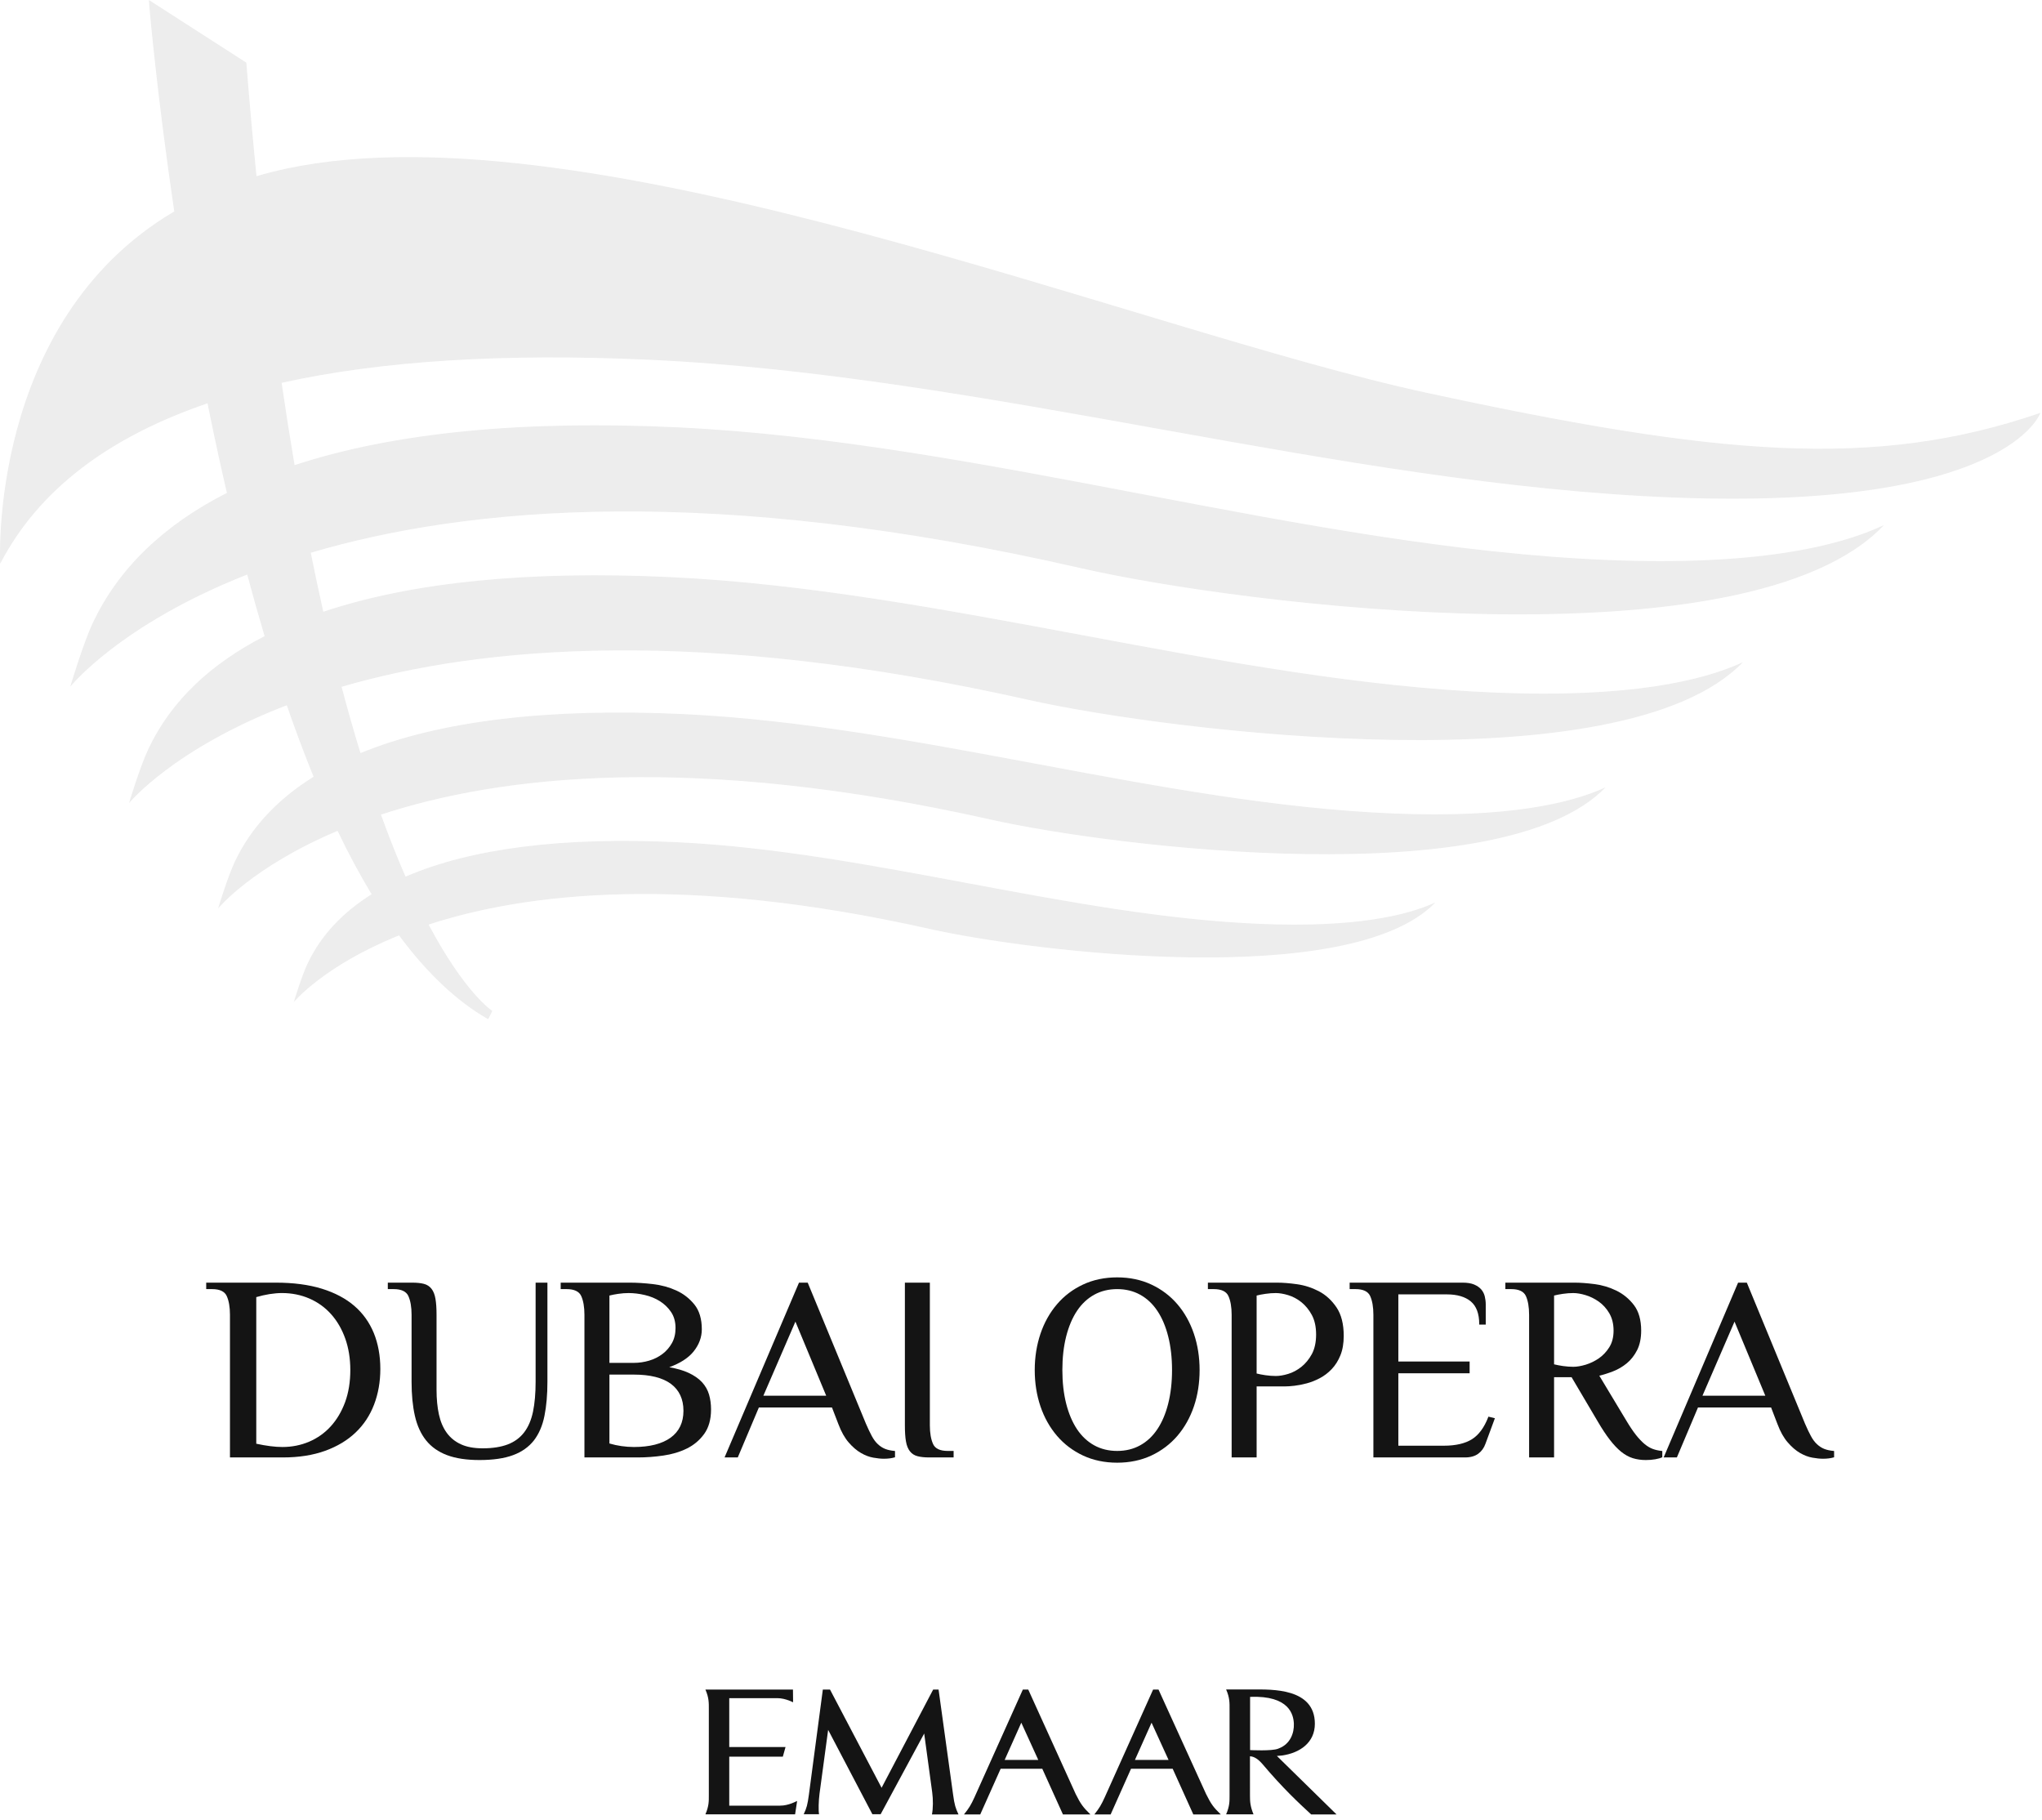
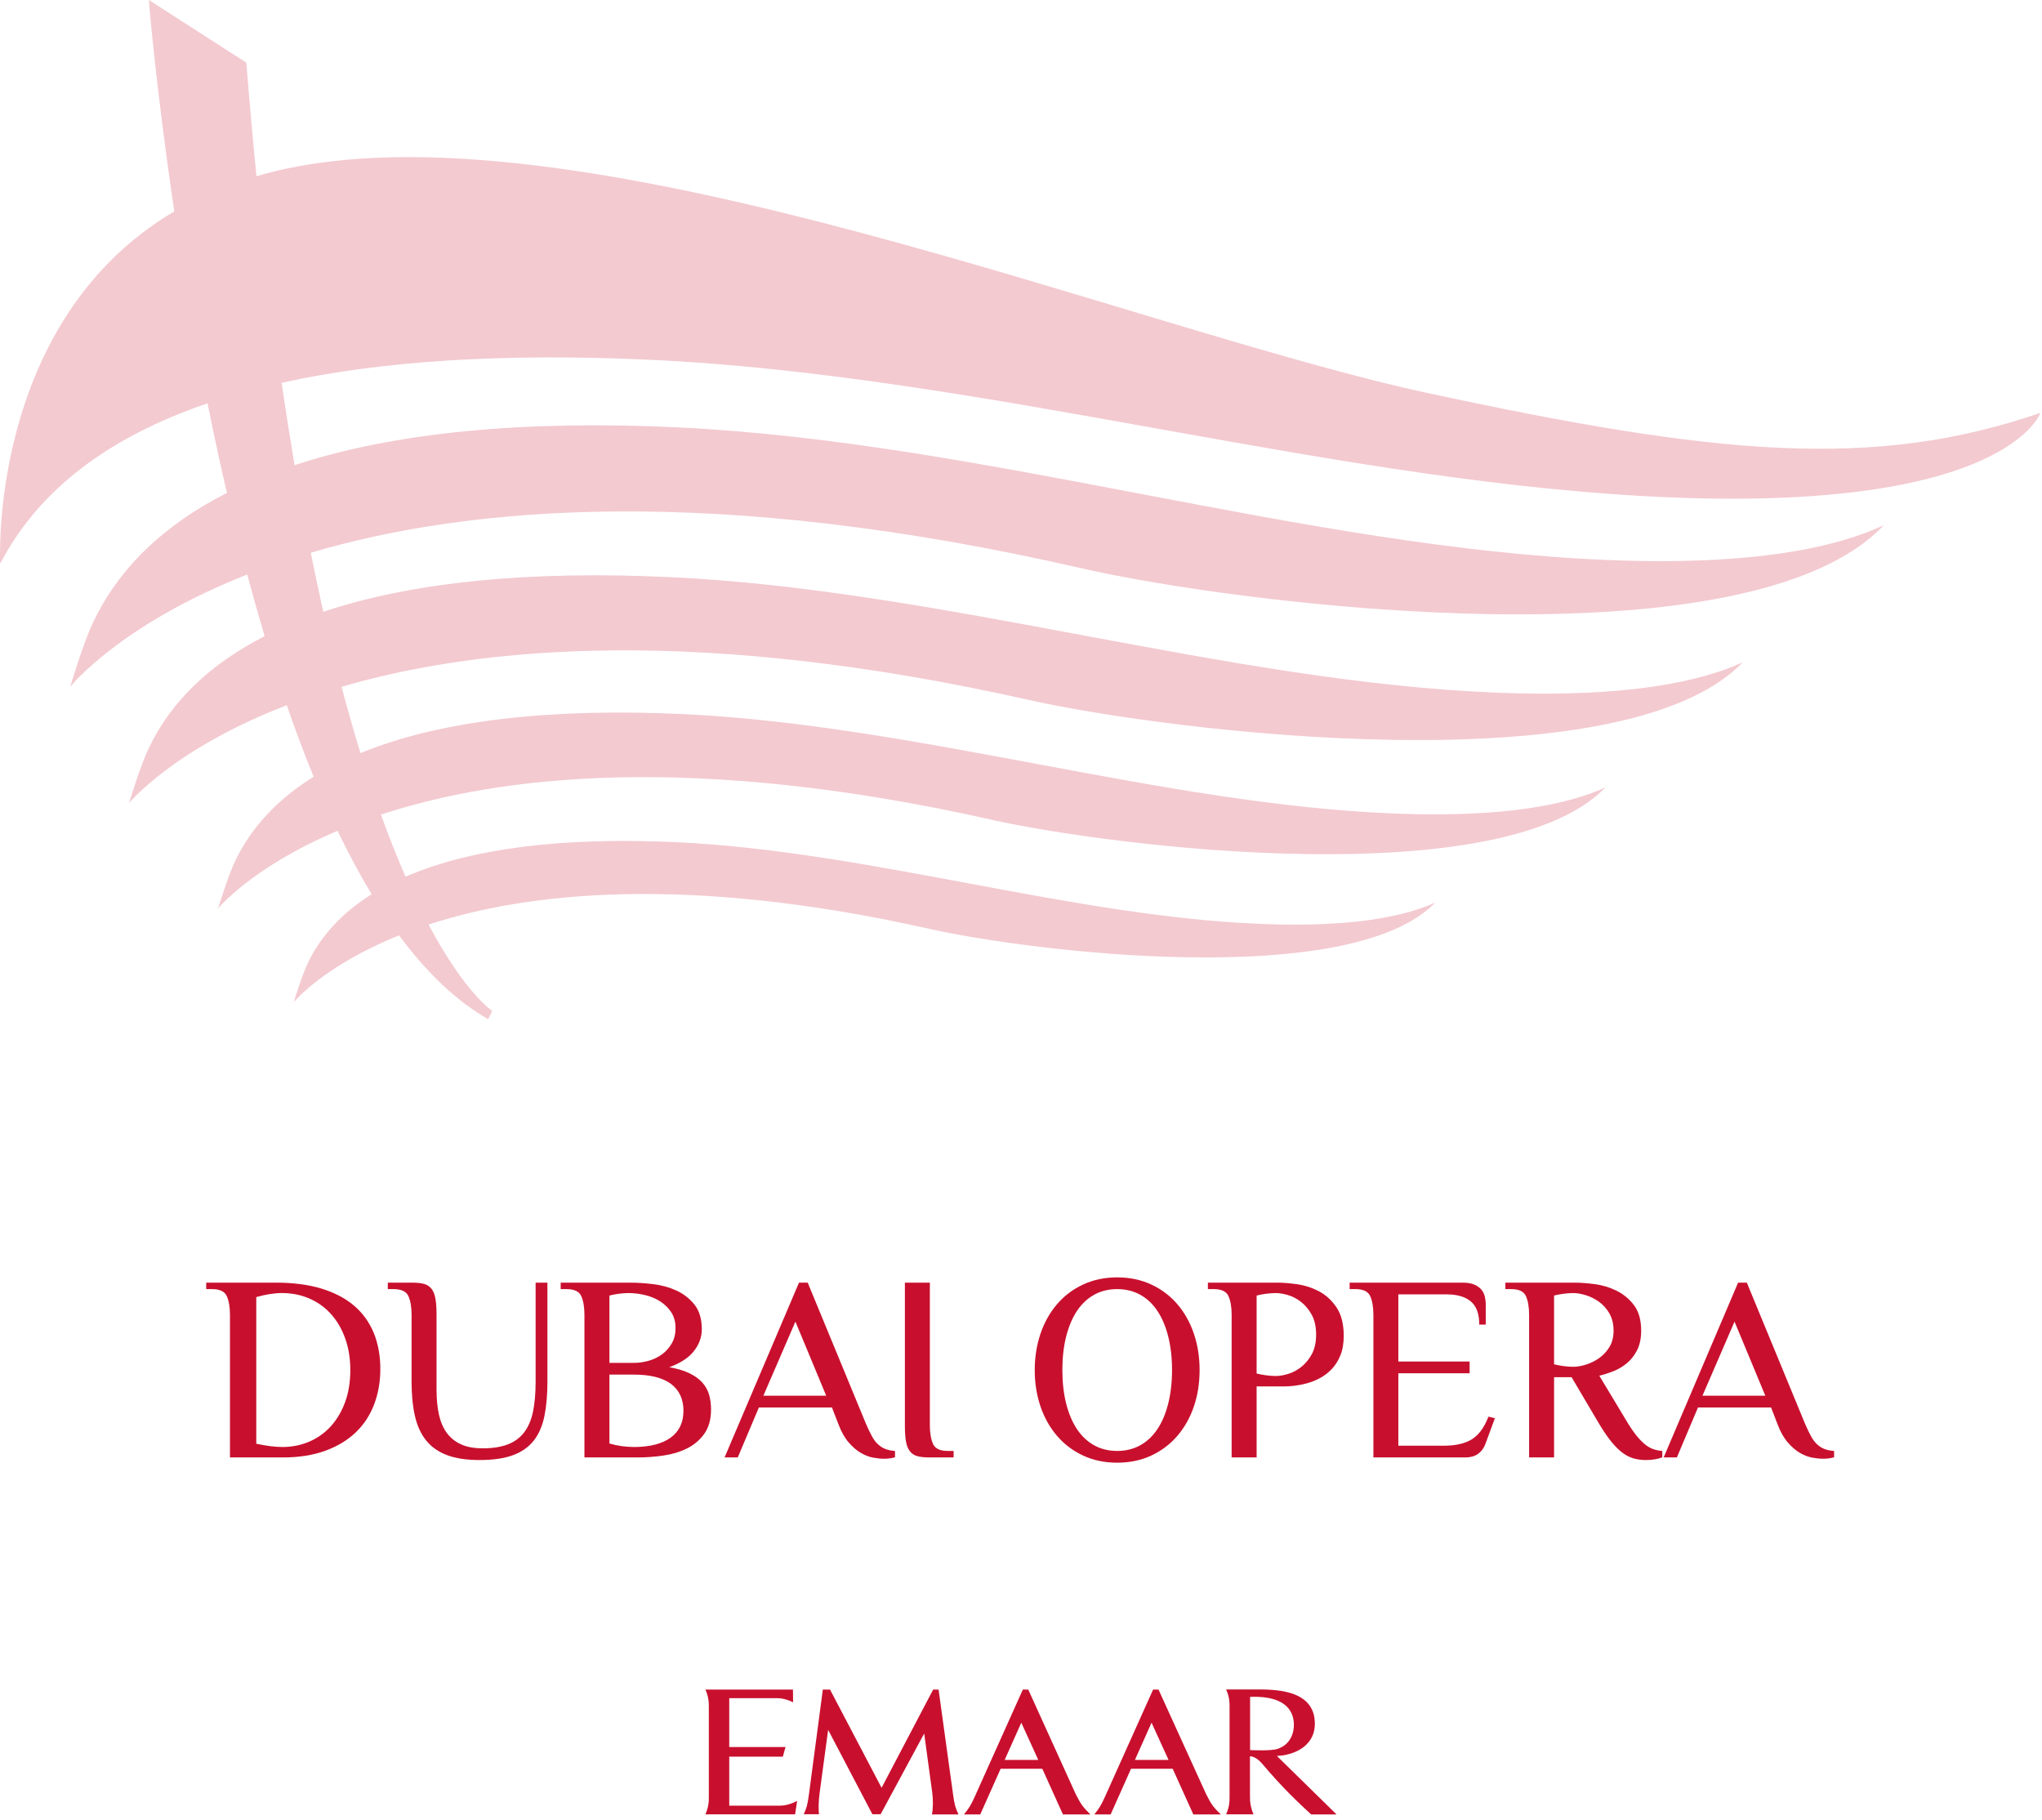
<svg xmlns="http://www.w3.org/2000/svg" xmlns:xlink="http://www.w3.org/1999/xlink" width="110px" height="98px" viewBox="0 0 110 98" version="1.1">
  <defs>
    <polygon id="path-1" points="0 0 109.911 0 109.911 54.899 0 54.899" />
  </defs>
  <g id="NewDirection" stroke="none" stroke-width="1" fill="none" fill-rule="evenodd">
    <g id="1-Web" transform="translate(-100, -3882)">
      <g id="Footer" transform="translate(0, 3525)">
        <g id="logoDubaiOpera" transform="translate(100, 357)">
          <g id="Group-3">
-             <mask id="mask-2" fill="#141414">
+             <mask id="mask-2" fill="#C8102E">
              <use xlink:href="#path-1" />
            </mask>
            <g id="Clip-2" />
-             <path d="M34.9,19.373 C53.13,20.205 72.154,26.098 90.146,26.797 C108.142,27.497 109.912,22.239 109.912,22.239 C100.947,25.322 92.515,24.538 76.854,21.159 C61.191,17.78 31.826,5.602 15.439,9.081 C14.876,9.2 14.338,9.339 13.816,9.492 C13.625,7.578 13.446,5.586 13.28,3.509 L13.269,3.375 L8.02,0 L8.059,0.492 C8.066,0.563 8.449,5.041 9.388,11.389 C-0.68,17.33 0.01,30.363 0.01,30.363 C2.076,26.382 5.864,23.537 11.179,21.724 C11.369,22.664 11.567,23.614 11.776,24.569 C11.923,25.242 12.073,25.899 12.224,26.55 C8.831,28.272 6.372,30.613 4.981,33.595 C4.462,34.709 3.785,36.988 3.785,36.988 C3.785,36.988 6.443,33.651 13.318,30.946 C13.623,32.09 13.936,33.198 14.255,34.266 C11.341,35.756 9.223,37.761 8.013,40.301 C7.549,41.27 6.95,43.259 6.95,43.259 C6.95,43.259 9.319,40.346 15.449,37.986 C15.918,39.345 16.401,40.63 16.895,41.839 C14.969,43.037 13.538,44.55 12.662,46.389 C12.264,47.224 11.749,48.933 11.749,48.933 C11.749,48.933 13.56,46.705 18.185,44.751 C18.779,45.99 19.391,47.129 20.02,48.168 C18.457,49.15 17.291,50.383 16.578,51.884 C16.25,52.57 15.827,53.976 15.827,53.976 C15.827,53.976 17.418,52.026 21.497,50.382 C23.009,52.425 24.61,53.933 26.298,54.899 L26.518,54.453 C26.48,54.428 25.044,53.481 23.087,49.801 C28.367,48.075 36.935,47.084 50.089,50.036 C55.55,51.262 72.732,53.361 77.321,48.611 C75.768,49.322 72.968,49.972 67.935,49.767 C57.683,49.353 46.841,45.855 36.456,45.365 C30.363,45.076 25.395,45.683 21.847,47.221 C21.416,46.239 20.971,45.13 20.52,43.878 C26.932,41.77 37.361,40.55 53.393,44.149 C60.028,45.635 80.908,48.187 86.487,42.412 C84.598,43.278 81.192,44.068 75.082,43.819 C62.619,43.317 49.444,39.065 36.823,38.465 C29.621,38.126 23.703,38.808 19.418,40.565 C19.079,39.461 18.738,38.272 18.4,36.993 C25.939,34.791 37.745,33.734 55.388,37.693 C63.106,39.424 87.395,42.393 93.88,35.675 C91.686,36.684 87.724,37.597 80.613,37.31 C66.121,36.723 50.799,31.779 36.113,31.087 C28.572,30.729 22.242,31.337 17.416,32.953 C17.188,31.941 16.962,30.88 16.739,29.773 C25.216,27.264 38.461,26.075 58.221,30.601 C66.896,32.591 94.189,35.994 101.48,28.288 C99.017,29.445 94.564,30.494 86.571,30.163 C70.283,29.49 53.063,23.82 36.561,23.022 C28.251,22.622 21.25,23.282 15.868,25.056 C15.629,23.645 15.396,22.166 15.169,20.62 C20.591,19.417 27.21,19.025 34.9,19.373" id="Fill-1" fill="#141414" mask="url(#mask-2)" />
+             <path d="M34.9,19.373 C53.13,20.205 72.154,26.098 90.146,26.797 C108.142,27.497 109.912,22.239 109.912,22.239 C100.947,25.322 92.515,24.538 76.854,21.159 C61.191,17.78 31.826,5.602 15.439,9.081 C14.876,9.2 14.338,9.339 13.816,9.492 C13.625,7.578 13.446,5.586 13.28,3.509 L13.269,3.375 L8.02,0 L8.059,0.492 C8.066,0.563 8.449,5.041 9.388,11.389 C-0.68,17.33 0.01,30.363 0.01,30.363 C2.076,26.382 5.864,23.537 11.179,21.724 C11.369,22.664 11.567,23.614 11.776,24.569 C11.923,25.242 12.073,25.899 12.224,26.55 C8.831,28.272 6.372,30.613 4.981,33.595 C4.462,34.709 3.785,36.988 3.785,36.988 C3.785,36.988 6.443,33.651 13.318,30.946 C13.623,32.09 13.936,33.198 14.255,34.266 C11.341,35.756 9.223,37.761 8.013,40.301 C7.549,41.27 6.95,43.259 6.95,43.259 C6.95,43.259 9.319,40.346 15.449,37.986 C15.918,39.345 16.401,40.63 16.895,41.839 C14.969,43.037 13.538,44.55 12.662,46.389 C12.264,47.224 11.749,48.933 11.749,48.933 C11.749,48.933 13.56,46.705 18.185,44.751 C18.779,45.99 19.391,47.129 20.02,48.168 C18.457,49.15 17.291,50.383 16.578,51.884 C16.25,52.57 15.827,53.976 15.827,53.976 C15.827,53.976 17.418,52.026 21.497,50.382 C23.009,52.425 24.61,53.933 26.298,54.899 L26.518,54.453 C26.48,54.428 25.044,53.481 23.087,49.801 C28.367,48.075 36.935,47.084 50.089,50.036 C55.55,51.262 72.732,53.361 77.321,48.611 C75.768,49.322 72.968,49.972 67.935,49.767 C57.683,49.353 46.841,45.855 36.456,45.365 C30.363,45.076 25.395,45.683 21.847,47.221 C21.416,46.239 20.971,45.13 20.52,43.878 C26.932,41.77 37.361,40.55 53.393,44.149 C60.028,45.635 80.908,48.187 86.487,42.412 C84.598,43.278 81.192,44.068 75.082,43.819 C62.619,43.317 49.444,39.065 36.823,38.465 C29.621,38.126 23.703,38.808 19.418,40.565 C19.079,39.461 18.738,38.272 18.4,36.993 C25.939,34.791 37.745,33.734 55.388,37.693 C63.106,39.424 87.395,42.393 93.88,35.675 C91.686,36.684 87.724,37.597 80.613,37.31 C66.121,36.723 50.799,31.779 36.113,31.087 C28.572,30.729 22.242,31.337 17.416,32.953 C17.188,31.941 16.962,30.88 16.739,29.773 C25.216,27.264 38.461,26.075 58.221,30.601 C66.896,32.591 94.189,35.994 101.48,28.288 C99.017,29.445 94.564,30.494 86.571,30.163 C70.283,29.49 53.063,23.82 36.561,23.022 C28.251,22.622 21.25,23.282 15.868,25.056 C15.629,23.645 15.396,22.166 15.169,20.62 C20.591,19.417 27.21,19.025 34.9,19.373" id="Fill-1" fill="#C8102E" mask="url(#mask-2)" />
          </g>
-           <path d="M18.592,75.52 C18.404,76.029 18.145,76.468 17.819,76.826 C17.495,77.184 17.103,77.462 16.658,77.653 C16.213,77.843 15.727,77.941 15.215,77.941 C14.818,77.941 14.345,77.881 13.805,77.764 L13.805,69.867 C14.048,69.797 14.288,69.742 14.519,69.705 C14.759,69.668 14.984,69.648 15.187,69.648 C15.717,69.648 16.214,69.748 16.665,69.944 C17.116,70.139 17.509,70.422 17.834,70.785 C18.16,71.148 18.416,71.59 18.598,72.1 C18.779,72.607 18.871,73.178 18.871,73.795 C18.871,74.43 18.778,75.01 18.592,75.52 M20.138,71.807 C19.903,71.233 19.551,70.74 19.09,70.343 C18.629,69.944 18.04,69.632 17.336,69.414 C16.636,69.198 15.805,69.088 14.867,69.088 L11.108,69.088 L11.108,69.436 L11.426,69.436 C11.837,69.436 12.101,69.562 12.213,69.807 C12.329,70.061 12.388,70.402 12.388,70.82 L12.388,78.503 L15.236,78.503 C16.099,78.503 16.866,78.382 17.517,78.145 C18.166,77.911 18.719,77.578 19.154,77.162 C19.592,76.746 19.928,76.24 20.151,75.655 C20.374,75.072 20.488,74.428 20.488,73.738 C20.488,73.029 20.37,72.38 20.138,71.807" id="Fill-4" fill="#141414" />
-           <path d="M28.853,69.088 L28.853,74.432 C28.853,75.05 28.805,75.591 28.712,76.041 C28.618,76.487 28.459,76.862 28.234,77.154 C28.013,77.444 27.715,77.662 27.354,77.801 C26.988,77.941 26.533,78.012 26.001,78.012 C25.533,78.012 25.138,77.939 24.827,77.794 C24.515,77.651 24.259,77.443 24.065,77.176 C23.87,76.907 23.728,76.575 23.644,76.188 C23.559,75.802 23.516,75.354 23.516,74.858 L23.516,70.82 C23.516,70.472 23.497,70.182 23.458,69.959 C23.42,69.733 23.348,69.55 23.246,69.42 C23.141,69.286 23.003,69.196 22.83,69.152 C22.662,69.109 22.452,69.088 22.203,69.088 L20.891,69.088 L20.891,69.436 L21.208,69.436 C21.619,69.436 21.883,69.562 21.997,69.807 C22.112,70.061 22.171,70.402 22.171,70.82 L22.171,74.432 C22.171,75.121 22.23,75.737 22.349,76.261 C22.468,76.787 22.67,77.231 22.953,77.585 C23.234,77.935 23.614,78.205 24.082,78.379 C24.549,78.555 25.137,78.643 25.829,78.643 C26.559,78.643 27.168,78.555 27.639,78.379 C28.111,78.205 28.489,77.935 28.764,77.583 C29.034,77.23 29.226,76.786 29.33,76.26 C29.436,75.734 29.489,75.119 29.489,74.432 L29.489,69.088 L28.853,69.088 Z" id="Fill-6" fill="#141414" />
-           <path d="M32.829,74.041 L34.147,74.041 C35.027,74.041 35.698,74.21 36.147,74.544 C36.59,74.876 36.817,75.362 36.817,75.99 C36.817,76.618 36.584,77.106 36.126,77.438 C35.663,77.772 34.998,77.941 34.147,77.941 C33.931,77.941 33.704,77.924 33.476,77.892 C33.253,77.86 33.037,77.813 32.829,77.751 L32.829,74.041 Z M36.194,72.347 C36.062,72.579 35.892,72.776 35.684,72.932 C35.474,73.09 35.235,73.21 34.969,73.289 C34.704,73.368 34.426,73.409 34.147,73.409 L32.829,73.409 L32.829,69.783 C32.963,69.748 33.124,69.718 33.305,69.691 C33.499,69.662 33.686,69.649 33.863,69.649 C34.143,69.649 34.436,69.684 34.736,69.755 C35.035,69.824 35.309,69.937 35.552,70.09 C35.792,70.243 35.996,70.439 36.153,70.675 C36.31,70.909 36.39,71.197 36.39,71.529 C36.39,71.844 36.324,72.119 36.194,72.347 L36.194,72.347 Z M38.196,75.118 C38.124,74.869 37.994,74.642 37.812,74.445 C37.63,74.249 37.383,74.081 37.082,73.942 C36.811,73.817 36.466,73.717 36.054,73.643 C36.641,73.429 37.079,73.146 37.358,72.802 C37.655,72.435 37.806,72.03 37.806,71.599 C37.806,71.046 37.672,70.598 37.408,70.268 C37.143,69.94 36.816,69.684 36.428,69.509 C36.045,69.334 35.619,69.218 35.167,69.166 C34.718,69.114 34.304,69.088 33.934,69.088 L30.204,69.088 L30.204,69.436 L30.521,69.436 C30.931,69.436 31.197,69.562 31.309,69.807 C31.424,70.061 31.483,70.402 31.483,70.82 L31.483,78.503 L34.362,78.503 C34.805,78.503 35.266,78.47 35.73,78.402 C36.194,78.336 36.621,78.209 36.998,78.024 C37.377,77.838 37.691,77.573 37.935,77.235 C38.179,76.896 38.303,76.454 38.303,75.92 C38.303,75.635 38.268,75.365 38.196,75.118 L38.196,75.118 Z" id="Fill-8" fill="#141414" />
-           <path d="M44.506,75.178 L41.122,75.178 L42.848,71.188 L44.506,75.178 Z M48.184,78.153 C47.991,78.135 47.82,78.098 47.682,78.043 C47.542,77.987 47.413,77.904 47.294,77.793 C47.174,77.683 47.064,77.537 46.966,77.356 C46.867,77.173 46.76,76.947 46.647,76.687 L43.519,69.109 L43.51,69.088 L43.041,69.088 L39.051,78.456 L39.033,78.503 L39.743,78.503 L40.88,75.811 L44.817,75.811 L45.164,76.711 C45.317,77.118 45.503,77.449 45.718,77.697 C45.932,77.945 46.156,78.135 46.381,78.264 C46.605,78.394 46.829,78.478 47.045,78.515 C47.259,78.554 47.45,78.573 47.612,78.573 C47.832,78.573 48.026,78.549 48.19,78.501 L48.213,78.494 L48.213,78.157 L48.184,78.153 Z" id="Fill-10" fill="#141414" />
-           <path d="M51.053,78.153 C50.641,78.153 50.377,78.029 50.265,77.783 C50.149,77.53 50.09,77.188 50.09,76.77 L50.09,69.088 L48.745,69.088 L48.745,76.77 C48.745,77.136 48.764,77.422 48.803,77.639 C48.84,77.86 48.912,78.038 49.015,78.171 C49.119,78.305 49.259,78.394 49.43,78.437 C49.598,78.481 49.809,78.503 50.057,78.503 L51.37,78.503 L51.37,78.153 L51.053,78.153 Z" id="Fill-12" fill="#141414" />
-           <path d="M61.416,77.852 C61.054,78.052 60.639,78.153 60.182,78.153 C59.724,78.153 59.309,78.052 58.946,77.852 C58.583,77.653 58.271,77.361 58.019,76.985 C57.767,76.607 57.571,76.144 57.434,75.607 C57.298,75.069 57.228,74.459 57.228,73.795 C57.228,73.13 57.298,72.52 57.434,71.983 C57.571,71.445 57.767,70.982 58.019,70.605 C58.271,70.228 58.583,69.937 58.946,69.737 C59.309,69.537 59.725,69.436 60.182,69.436 C60.638,69.436 61.054,69.537 61.416,69.737 C61.78,69.937 62.093,70.228 62.343,70.605 C62.597,70.982 62.793,71.445 62.929,71.983 C63.065,72.52 63.136,73.13 63.136,73.795 C63.136,74.459 63.065,75.069 62.929,75.607 C62.793,76.146 62.597,76.609 62.343,76.985 C62.093,77.361 61.78,77.653 61.416,77.852 M64.315,71.844 C64.11,71.237 63.811,70.701 63.427,70.254 C63.042,69.803 62.569,69.446 62.023,69.191 C61.475,68.934 60.856,68.804 60.182,68.804 C59.507,68.804 58.887,68.934 58.34,69.191 C57.793,69.446 57.321,69.803 56.937,70.254 C56.552,70.704 56.252,71.238 56.048,71.844 C55.844,72.449 55.74,73.106 55.74,73.795 C55.74,74.494 55.844,75.152 56.049,75.754 C56.252,76.354 56.552,76.886 56.937,77.337 C57.321,77.786 57.793,78.144 58.34,78.4 C58.887,78.656 59.506,78.786 60.182,78.786 C60.856,78.786 61.475,78.656 62.023,78.4 C62.569,78.144 63.042,77.786 63.427,77.337 C63.811,76.887 64.11,76.355 64.314,75.754 C64.519,75.153 64.621,74.495 64.621,73.795 C64.621,73.104 64.519,72.448 64.315,71.844" id="Fill-14" fill="#141414" />
-           <path d="M67.693,69.783 C67.826,69.748 67.987,69.718 68.168,69.691 C68.363,69.662 68.55,69.649 68.725,69.649 C68.919,69.649 69.143,69.686 69.392,69.761 C69.638,69.835 69.877,69.962 70.1,70.137 C70.321,70.314 70.513,70.546 70.667,70.829 C70.819,71.112 70.897,71.466 70.897,71.883 C70.897,72.299 70.819,72.653 70.667,72.938 C70.513,73.219 70.321,73.452 70.1,73.627 C69.876,73.803 69.638,73.93 69.392,74.004 C69.146,74.079 68.922,74.116 68.725,74.116 C68.548,74.116 68.36,74.102 68.168,74.074 C67.987,74.047 67.826,74.017 67.693,73.982 L67.693,69.783 Z M71.995,70.419 C71.737,70.038 71.418,69.747 71.045,69.551 C70.674,69.358 70.278,69.23 69.868,69.173 C69.462,69.116 69.101,69.088 68.796,69.088 L65.068,69.088 L65.068,69.436 L65.384,69.436 C65.795,69.436 66.06,69.562 66.172,69.807 C66.288,70.061 66.347,70.402 66.347,70.82 L66.347,78.503 L67.693,78.503 L67.693,74.677 L69.225,74.677 C69.357,74.677 69.529,74.666 69.733,74.642 C69.936,74.618 70.156,74.576 70.391,74.513 C70.624,74.451 70.861,74.359 71.096,74.234 C71.328,74.112 71.545,73.948 71.736,73.747 C71.928,73.546 72.086,73.298 72.204,73.007 C72.324,72.716 72.385,72.362 72.385,71.953 C72.385,71.318 72.254,70.801 71.995,70.419 L71.995,70.419 Z" id="Fill-16" fill="#141414" />
-           <path d="M80.179,76.306 L80.169,76.333 C79.955,76.889 79.66,77.291 79.294,77.521 C78.926,77.752 78.418,77.871 77.782,77.871 L75.327,77.871 L75.327,73.969 L79.167,73.969 L79.167,73.337 L75.327,73.337 L75.327,69.72 L77.938,69.72 C78.498,69.72 78.932,69.849 79.233,70.102 C79.531,70.354 79.684,70.762 79.684,71.316 L79.684,71.348 L80.035,71.348 L80.035,70.254 C80.035,70.11 80.016,69.967 79.983,69.828 C79.948,69.686 79.884,69.56 79.791,69.452 C79.699,69.347 79.571,69.258 79.41,69.189 C79.25,69.122 79.041,69.088 78.793,69.088 L72.704,69.088 L72.704,69.436 L73.021,69.436 C73.43,69.436 73.695,69.562 73.808,69.807 C73.924,70.061 73.983,70.402 73.983,70.82 L73.983,78.503 L78.92,78.503 C79.21,78.503 79.45,78.436 79.629,78.305 C79.809,78.174 79.939,77.993 80.018,77.772 L80.515,76.427 L80.527,76.391 L80.179,76.306 Z" id="Fill-18" fill="#141414" />
-           <path d="M83.716,69.783 C83.851,69.748 84.01,69.718 84.192,69.691 C84.387,69.662 84.575,69.649 84.75,69.649 C84.944,69.649 85.168,69.686 85.415,69.761 C85.663,69.835 85.901,69.953 86.124,70.11 C86.346,70.267 86.539,70.478 86.691,70.737 C86.842,70.997 86.921,71.31 86.921,71.671 C86.921,72.022 86.845,72.322 86.691,72.567 C86.539,72.811 86.347,73.013 86.126,73.166 C85.901,73.319 85.663,73.434 85.415,73.509 C85.168,73.582 84.944,73.621 84.75,73.621 C84.575,73.621 84.387,73.606 84.192,73.579 C84.01,73.553 83.851,73.52 83.716,73.487 L83.716,69.783 Z M89.516,78.153 C89.341,78.135 89.176,78.098 89.027,78.043 C88.879,77.987 88.729,77.896 88.581,77.772 C88.432,77.645 88.278,77.482 88.124,77.288 C87.969,77.091 87.8,76.84 87.621,76.541 L86.152,74.099 C86.387,74.044 86.634,73.966 86.886,73.868 C87.157,73.765 87.409,73.617 87.636,73.43 C87.861,73.244 88.047,73.004 88.192,72.719 C88.335,72.433 88.408,72.081 88.408,71.671 C88.408,71.099 88.277,70.637 88.018,70.297 C87.76,69.959 87.439,69.697 87.068,69.516 C86.697,69.336 86.301,69.218 85.89,69.166 C85.483,69.114 85.125,69.088 84.821,69.088 L81.092,69.088 L81.092,69.436 L81.409,69.436 C81.819,69.436 82.083,69.562 82.197,69.807 C82.312,70.061 82.371,70.402 82.371,70.82 L82.371,78.503 L83.716,78.503 L83.716,74.182 L84.66,74.182 L86.072,76.573 C86.301,76.964 86.518,77.292 86.721,77.554 C86.925,77.819 87.131,78.035 87.331,78.198 C87.533,78.36 87.744,78.477 87.96,78.544 C88.177,78.61 88.411,78.643 88.659,78.643 C88.84,78.643 89.011,78.63 89.17,78.601 C89.331,78.572 89.448,78.539 89.528,78.499 L89.546,78.49 L89.546,78.157 L89.516,78.153 Z" id="Fill-20" fill="#141414" />
-           <path d="M95.095,75.178 L91.71,75.178 L93.437,71.188 L95.095,75.178 Z M98.772,78.153 C98.578,78.135 98.409,78.098 98.27,78.043 C98.131,77.987 98.002,77.904 97.882,77.793 C97.762,77.683 97.652,77.537 97.554,77.356 C97.454,77.173 97.347,76.947 97.235,76.687 L94.108,69.109 L94.098,69.088 L93.629,69.088 L89.639,78.456 L89.62,78.503 L90.331,78.503 L91.469,75.811 L95.406,75.811 L95.752,76.711 C95.905,77.118 96.09,77.449 96.307,77.697 C96.521,77.945 96.744,78.135 96.968,78.264 C97.194,78.394 97.417,78.478 97.633,78.515 C97.847,78.554 98.039,78.573 98.201,78.573 C98.421,78.573 98.614,78.549 98.779,78.501 L98.801,78.494 L98.801,78.157 L98.772,78.153 Z" id="Fill-22" fill="#141414" />
-           <g id="logoEmaar" transform="translate(38, 91)" fill="#141414">
+           <path d="M18.592,75.52 C18.404,76.029 18.145,76.468 17.819,76.826 C17.495,77.184 17.103,77.462 16.658,77.653 C16.213,77.843 15.727,77.941 15.215,77.941 C14.818,77.941 14.345,77.881 13.805,77.764 L13.805,69.867 C14.048,69.797 14.288,69.742 14.519,69.705 C14.759,69.668 14.984,69.648 15.187,69.648 C15.717,69.648 16.214,69.748 16.665,69.944 C17.116,70.139 17.509,70.422 17.834,70.785 C18.16,71.148 18.416,71.59 18.598,72.1 C18.779,72.607 18.871,73.178 18.871,73.795 C18.871,74.43 18.778,75.01 18.592,75.52 M20.138,71.807 C19.903,71.233 19.551,70.74 19.09,70.343 C18.629,69.944 18.04,69.632 17.336,69.414 C16.636,69.198 15.805,69.088 14.867,69.088 L11.108,69.088 L11.108,69.436 L11.426,69.436 C11.837,69.436 12.101,69.562 12.213,69.807 C12.329,70.061 12.388,70.402 12.388,70.82 L12.388,78.503 L15.236,78.503 C16.099,78.503 16.866,78.382 17.517,78.145 C18.166,77.911 18.719,77.578 19.154,77.162 C19.592,76.746 19.928,76.24 20.151,75.655 C20.374,75.072 20.488,74.428 20.488,73.738 C20.488,73.029 20.37,72.38 20.138,71.807" id="Fill-4" fill="#C8102E" />
+           <path d="M28.853,69.088 L28.853,74.432 C28.853,75.05 28.805,75.591 28.712,76.041 C28.618,76.487 28.459,76.862 28.234,77.154 C28.013,77.444 27.715,77.662 27.354,77.801 C26.988,77.941 26.533,78.012 26.001,78.012 C25.533,78.012 25.138,77.939 24.827,77.794 C24.515,77.651 24.259,77.443 24.065,77.176 C23.87,76.907 23.728,76.575 23.644,76.188 C23.559,75.802 23.516,75.354 23.516,74.858 L23.516,70.82 C23.516,70.472 23.497,70.182 23.458,69.959 C23.42,69.733 23.348,69.55 23.246,69.42 C23.141,69.286 23.003,69.196 22.83,69.152 C22.662,69.109 22.452,69.088 22.203,69.088 L20.891,69.088 L20.891,69.436 L21.208,69.436 C21.619,69.436 21.883,69.562 21.997,69.807 C22.112,70.061 22.171,70.402 22.171,70.82 L22.171,74.432 C22.171,75.121 22.23,75.737 22.349,76.261 C22.468,76.787 22.67,77.231 22.953,77.585 C23.234,77.935 23.614,78.205 24.082,78.379 C24.549,78.555 25.137,78.643 25.829,78.643 C26.559,78.643 27.168,78.555 27.639,78.379 C28.111,78.205 28.489,77.935 28.764,77.583 C29.034,77.23 29.226,76.786 29.33,76.26 C29.436,75.734 29.489,75.119 29.489,74.432 L29.489,69.088 L28.853,69.088 Z" id="Fill-6" fill="#C8102E" />
+           <path d="M32.829,74.041 L34.147,74.041 C35.027,74.041 35.698,74.21 36.147,74.544 C36.59,74.876 36.817,75.362 36.817,75.99 C36.817,76.618 36.584,77.106 36.126,77.438 C35.663,77.772 34.998,77.941 34.147,77.941 C33.931,77.941 33.704,77.924 33.476,77.892 C33.253,77.86 33.037,77.813 32.829,77.751 L32.829,74.041 Z M36.194,72.347 C36.062,72.579 35.892,72.776 35.684,72.932 C35.474,73.09 35.235,73.21 34.969,73.289 C34.704,73.368 34.426,73.409 34.147,73.409 L32.829,73.409 L32.829,69.783 C32.963,69.748 33.124,69.718 33.305,69.691 C33.499,69.662 33.686,69.649 33.863,69.649 C34.143,69.649 34.436,69.684 34.736,69.755 C35.035,69.824 35.309,69.937 35.552,70.09 C35.792,70.243 35.996,70.439 36.153,70.675 C36.31,70.909 36.39,71.197 36.39,71.529 C36.39,71.844 36.324,72.119 36.194,72.347 L36.194,72.347 Z M38.196,75.118 C38.124,74.869 37.994,74.642 37.812,74.445 C37.63,74.249 37.383,74.081 37.082,73.942 C36.811,73.817 36.466,73.717 36.054,73.643 C36.641,73.429 37.079,73.146 37.358,72.802 C37.655,72.435 37.806,72.03 37.806,71.599 C37.806,71.046 37.672,70.598 37.408,70.268 C37.143,69.94 36.816,69.684 36.428,69.509 C36.045,69.334 35.619,69.218 35.167,69.166 C34.718,69.114 34.304,69.088 33.934,69.088 L30.204,69.088 L30.204,69.436 L30.521,69.436 C30.931,69.436 31.197,69.562 31.309,69.807 C31.424,70.061 31.483,70.402 31.483,70.82 L31.483,78.503 L34.362,78.503 C34.805,78.503 35.266,78.47 35.73,78.402 C36.194,78.336 36.621,78.209 36.998,78.024 C37.377,77.838 37.691,77.573 37.935,77.235 C38.179,76.896 38.303,76.454 38.303,75.92 C38.303,75.635 38.268,75.365 38.196,75.118 L38.196,75.118 Z" id="Fill-8" fill="#C8102E" />
+           <path d="M44.506,75.178 L41.122,75.178 L42.848,71.188 L44.506,75.178 Z M48.184,78.153 C47.991,78.135 47.82,78.098 47.682,78.043 C47.542,77.987 47.413,77.904 47.294,77.793 C47.174,77.683 47.064,77.537 46.966,77.356 C46.867,77.173 46.76,76.947 46.647,76.687 L43.519,69.109 L43.51,69.088 L43.041,69.088 L39.051,78.456 L39.033,78.503 L39.743,78.503 L40.88,75.811 L44.817,75.811 L45.164,76.711 C45.317,77.118 45.503,77.449 45.718,77.697 C45.932,77.945 46.156,78.135 46.381,78.264 C46.605,78.394 46.829,78.478 47.045,78.515 C47.259,78.554 47.45,78.573 47.612,78.573 C47.832,78.573 48.026,78.549 48.19,78.501 L48.213,78.494 L48.213,78.157 L48.184,78.153 Z" id="Fill-10" fill="#C8102E" />
+           <path d="M51.053,78.153 C50.641,78.153 50.377,78.029 50.265,77.783 C50.149,77.53 50.09,77.188 50.09,76.77 L50.09,69.088 L48.745,69.088 L48.745,76.77 C48.745,77.136 48.764,77.422 48.803,77.639 C48.84,77.86 48.912,78.038 49.015,78.171 C49.119,78.305 49.259,78.394 49.43,78.437 C49.598,78.481 49.809,78.503 50.057,78.503 L51.37,78.503 L51.37,78.153 L51.053,78.153 Z" id="Fill-12" fill="#C8102E" />
+           <path d="M61.416,77.852 C61.054,78.052 60.639,78.153 60.182,78.153 C59.724,78.153 59.309,78.052 58.946,77.852 C58.583,77.653 58.271,77.361 58.019,76.985 C57.767,76.607 57.571,76.144 57.434,75.607 C57.298,75.069 57.228,74.459 57.228,73.795 C57.228,73.13 57.298,72.52 57.434,71.983 C57.571,71.445 57.767,70.982 58.019,70.605 C58.271,70.228 58.583,69.937 58.946,69.737 C59.309,69.537 59.725,69.436 60.182,69.436 C60.638,69.436 61.054,69.537 61.416,69.737 C61.78,69.937 62.093,70.228 62.343,70.605 C62.597,70.982 62.793,71.445 62.929,71.983 C63.065,72.52 63.136,73.13 63.136,73.795 C63.136,74.459 63.065,75.069 62.929,75.607 C62.793,76.146 62.597,76.609 62.343,76.985 C62.093,77.361 61.78,77.653 61.416,77.852 M64.315,71.844 C64.11,71.237 63.811,70.701 63.427,70.254 C63.042,69.803 62.569,69.446 62.023,69.191 C61.475,68.934 60.856,68.804 60.182,68.804 C59.507,68.804 58.887,68.934 58.34,69.191 C57.793,69.446 57.321,69.803 56.937,70.254 C56.552,70.704 56.252,71.238 56.048,71.844 C55.844,72.449 55.74,73.106 55.74,73.795 C55.74,74.494 55.844,75.152 56.049,75.754 C56.252,76.354 56.552,76.886 56.937,77.337 C57.321,77.786 57.793,78.144 58.34,78.4 C58.887,78.656 59.506,78.786 60.182,78.786 C60.856,78.786 61.475,78.656 62.023,78.4 C62.569,78.144 63.042,77.786 63.427,77.337 C63.811,76.887 64.11,76.355 64.314,75.754 C64.519,75.153 64.621,74.495 64.621,73.795 C64.621,73.104 64.519,72.448 64.315,71.844" id="Fill-14" fill="#C8102E" />
+           <path d="M67.693,69.783 C67.826,69.748 67.987,69.718 68.168,69.691 C68.363,69.662 68.55,69.649 68.725,69.649 C68.919,69.649 69.143,69.686 69.392,69.761 C69.638,69.835 69.877,69.962 70.1,70.137 C70.321,70.314 70.513,70.546 70.667,70.829 C70.819,71.112 70.897,71.466 70.897,71.883 C70.897,72.299 70.819,72.653 70.667,72.938 C70.513,73.219 70.321,73.452 70.1,73.627 C69.876,73.803 69.638,73.93 69.392,74.004 C69.146,74.079 68.922,74.116 68.725,74.116 C68.548,74.116 68.36,74.102 68.168,74.074 C67.987,74.047 67.826,74.017 67.693,73.982 L67.693,69.783 Z M71.995,70.419 C71.737,70.038 71.418,69.747 71.045,69.551 C70.674,69.358 70.278,69.23 69.868,69.173 C69.462,69.116 69.101,69.088 68.796,69.088 L65.068,69.088 L65.068,69.436 L65.384,69.436 C65.795,69.436 66.06,69.562 66.172,69.807 C66.288,70.061 66.347,70.402 66.347,70.82 L66.347,78.503 L67.693,78.503 L67.693,74.677 L69.225,74.677 C69.357,74.677 69.529,74.666 69.733,74.642 C69.936,74.618 70.156,74.576 70.391,74.513 C70.624,74.451 70.861,74.359 71.096,74.234 C71.328,74.112 71.545,73.948 71.736,73.747 C71.928,73.546 72.086,73.298 72.204,73.007 C72.324,72.716 72.385,72.362 72.385,71.953 C72.385,71.318 72.254,70.801 71.995,70.419 L71.995,70.419 Z" id="Fill-16" fill="#C8102E" />
+           <path d="M80.179,76.306 L80.169,76.333 C79.955,76.889 79.66,77.291 79.294,77.521 C78.926,77.752 78.418,77.871 77.782,77.871 L75.327,77.871 L75.327,73.969 L79.167,73.969 L79.167,73.337 L75.327,73.337 L75.327,69.72 L77.938,69.72 C78.498,69.72 78.932,69.849 79.233,70.102 C79.531,70.354 79.684,70.762 79.684,71.316 L79.684,71.348 L80.035,71.348 L80.035,70.254 C80.035,70.11 80.016,69.967 79.983,69.828 C79.948,69.686 79.884,69.56 79.791,69.452 C79.699,69.347 79.571,69.258 79.41,69.189 C79.25,69.122 79.041,69.088 78.793,69.088 L72.704,69.088 L72.704,69.436 L73.021,69.436 C73.43,69.436 73.695,69.562 73.808,69.807 C73.924,70.061 73.983,70.402 73.983,70.82 L73.983,78.503 L78.92,78.503 C79.21,78.503 79.45,78.436 79.629,78.305 C79.809,78.174 79.939,77.993 80.018,77.772 L80.515,76.427 L80.527,76.391 L80.179,76.306 Z" id="Fill-18" fill="#C8102E" />
+           <path d="M83.716,69.783 C83.851,69.748 84.01,69.718 84.192,69.691 C84.387,69.662 84.575,69.649 84.75,69.649 C84.944,69.649 85.168,69.686 85.415,69.761 C85.663,69.835 85.901,69.953 86.124,70.11 C86.346,70.267 86.539,70.478 86.691,70.737 C86.842,70.997 86.921,71.31 86.921,71.671 C86.921,72.022 86.845,72.322 86.691,72.567 C86.539,72.811 86.347,73.013 86.126,73.166 C85.901,73.319 85.663,73.434 85.415,73.509 C85.168,73.582 84.944,73.621 84.75,73.621 C84.575,73.621 84.387,73.606 84.192,73.579 C84.01,73.553 83.851,73.52 83.716,73.487 L83.716,69.783 Z M89.516,78.153 C89.341,78.135 89.176,78.098 89.027,78.043 C88.879,77.987 88.729,77.896 88.581,77.772 C88.432,77.645 88.278,77.482 88.124,77.288 C87.969,77.091 87.8,76.84 87.621,76.541 L86.152,74.099 C86.387,74.044 86.634,73.966 86.886,73.868 C87.157,73.765 87.409,73.617 87.636,73.43 C87.861,73.244 88.047,73.004 88.192,72.719 C88.335,72.433 88.408,72.081 88.408,71.671 C88.408,71.099 88.277,70.637 88.018,70.297 C87.76,69.959 87.439,69.697 87.068,69.516 C86.697,69.336 86.301,69.218 85.89,69.166 C85.483,69.114 85.125,69.088 84.821,69.088 L81.092,69.088 L81.092,69.436 L81.409,69.436 C81.819,69.436 82.083,69.562 82.197,69.807 C82.312,70.061 82.371,70.402 82.371,70.82 L82.371,78.503 L83.716,78.503 L83.716,74.182 L84.66,74.182 L86.072,76.573 C86.301,76.964 86.518,77.292 86.721,77.554 C86.925,77.819 87.131,78.035 87.331,78.198 C87.533,78.36 87.744,78.477 87.96,78.544 C88.177,78.61 88.411,78.643 88.659,78.643 C88.84,78.643 89.011,78.63 89.17,78.601 C89.331,78.572 89.448,78.539 89.528,78.499 L89.546,78.49 L89.546,78.157 L89.516,78.153 Z" id="Fill-20" fill="#C8102E" />
+           <path d="M95.095,75.178 L91.71,75.178 L93.437,71.188 L95.095,75.178 Z M98.772,78.153 C98.578,78.135 98.409,78.098 98.27,78.043 C98.131,77.987 98.002,77.904 97.882,77.793 C97.762,77.683 97.652,77.537 97.554,77.356 C97.454,77.173 97.347,76.947 97.235,76.687 L94.108,69.109 L94.098,69.088 L93.629,69.088 L89.639,78.456 L89.62,78.503 L90.331,78.503 L91.469,75.811 L95.406,75.811 L95.752,76.711 C95.905,77.118 96.09,77.449 96.307,77.697 C96.521,77.945 96.744,78.135 96.968,78.264 C97.194,78.394 97.417,78.478 97.633,78.515 C97.847,78.554 98.039,78.573 98.201,78.573 C98.421,78.573 98.614,78.549 98.779,78.501 L98.801,78.494 L98.801,78.157 L98.772,78.153 Z" id="Fill-22" fill="#C8102E" />
+           <g id="logoEmaar" transform="translate(38, 91)" fill="#C8102E">
            <path d="M6.712,0.007 L9.49,5.297 L12.268,0.007 L12.56,0.007 L13.342,5.664 C13.418,6.227 13.475,6.392 13.634,6.734 L12.204,6.734 L12.204,6.727 C12.268,6.398 12.268,5.93 12.217,5.544 L11.785,2.374 L9.439,6.721 L8.994,6.721 L6.611,2.177 L6.147,5.614 C6.096,6.012 6.083,6.512 6.121,6.721 L5.295,6.721 C5.454,6.379 5.498,6.227 5.575,5.664 L6.325,0.007 L6.712,0.007 Z" id="Clip-2" />
            <path d="M4.716,0.007 L4.723,0.69 C4.634,0.652 4.564,0.621 4.5,0.595 C4.329,0.532 4.106,0.469 3.871,0.469 L1.284,0.469 L1.284,3.101 L4.316,3.101 L4.17,3.62 L1.284,3.62 L1.284,6.259 L4.017,6.259 C4.481,6.265 4.933,6.006 4.933,6.006 L4.933,6.057 L4.831,6.727 L0,6.727 C0.19,6.281 0.185,6.024 0.184,5.705 L0.184,1.064 C0.184,0.741 0.197,0.456 0,0.007 L4.716,0.007 Z" id="Mask" />
            <path d="M32.83,1.848 C32.83,2.867 32.023,3.418 31.07,3.557 L30.784,3.582 C30.784,3.582 33.867,6.601 34,6.734 L32.633,6.734 C31.966,6.12 31.095,5.31 30.008,4.019 C29.697,3.658 29.474,3.608 29.334,3.601 L29.335,5.738 C29.335,6.037 29.348,6.297 29.525,6.727 L28.05,6.727 C28.241,6.281 28.235,6.024 28.235,5.705 L28.235,1.057 C28.235,0.735 28.248,0.45 28.05,0.001 L29.5,0.001 C30.491,0.001 32.83,-0.088 32.83,1.848 Z M29.341,0.399 L29.341,3.266 C29.341,3.266 30.523,3.329 30.854,3.19 C30.873,3.184 30.885,3.177 30.885,3.177 C31.508,2.943 31.718,2.348 31.699,1.848 C31.68,1.367 31.464,0.317 29.341,0.399 Z" id="Mask" />
            <path d="M24.408,0.007 L26.97,5.633 C27.243,6.183 27.37,6.354 27.764,6.734 L26.283,6.734 L25.171,4.272 L22.927,4.272 L21.828,6.734 L20.95,6.734 C21.224,6.386 21.319,6.227 21.516,5.797 L24.116,0.007 L24.408,0.007 Z M24.033,1.791 L23.137,3.797 L24.949,3.797 L24.033,1.791 Z" id="Clip-11" />
            <path d="M17.391,0.007 L19.946,5.633 C20.219,6.183 20.353,6.354 20.741,6.734 L19.26,6.734 L18.147,4.272 L15.904,4.272 L14.804,6.734 L13.927,6.734 C14.206,6.386 14.302,6.227 14.499,5.797 L17.099,0.007 L17.391,0.007 Z M17.016,1.791 L16.12,3.797 L17.931,3.797 L17.016,1.791 Z" id="Clip-14" />
          </g>
        </g>
      </g>
    </g>
  </g>
</svg>
